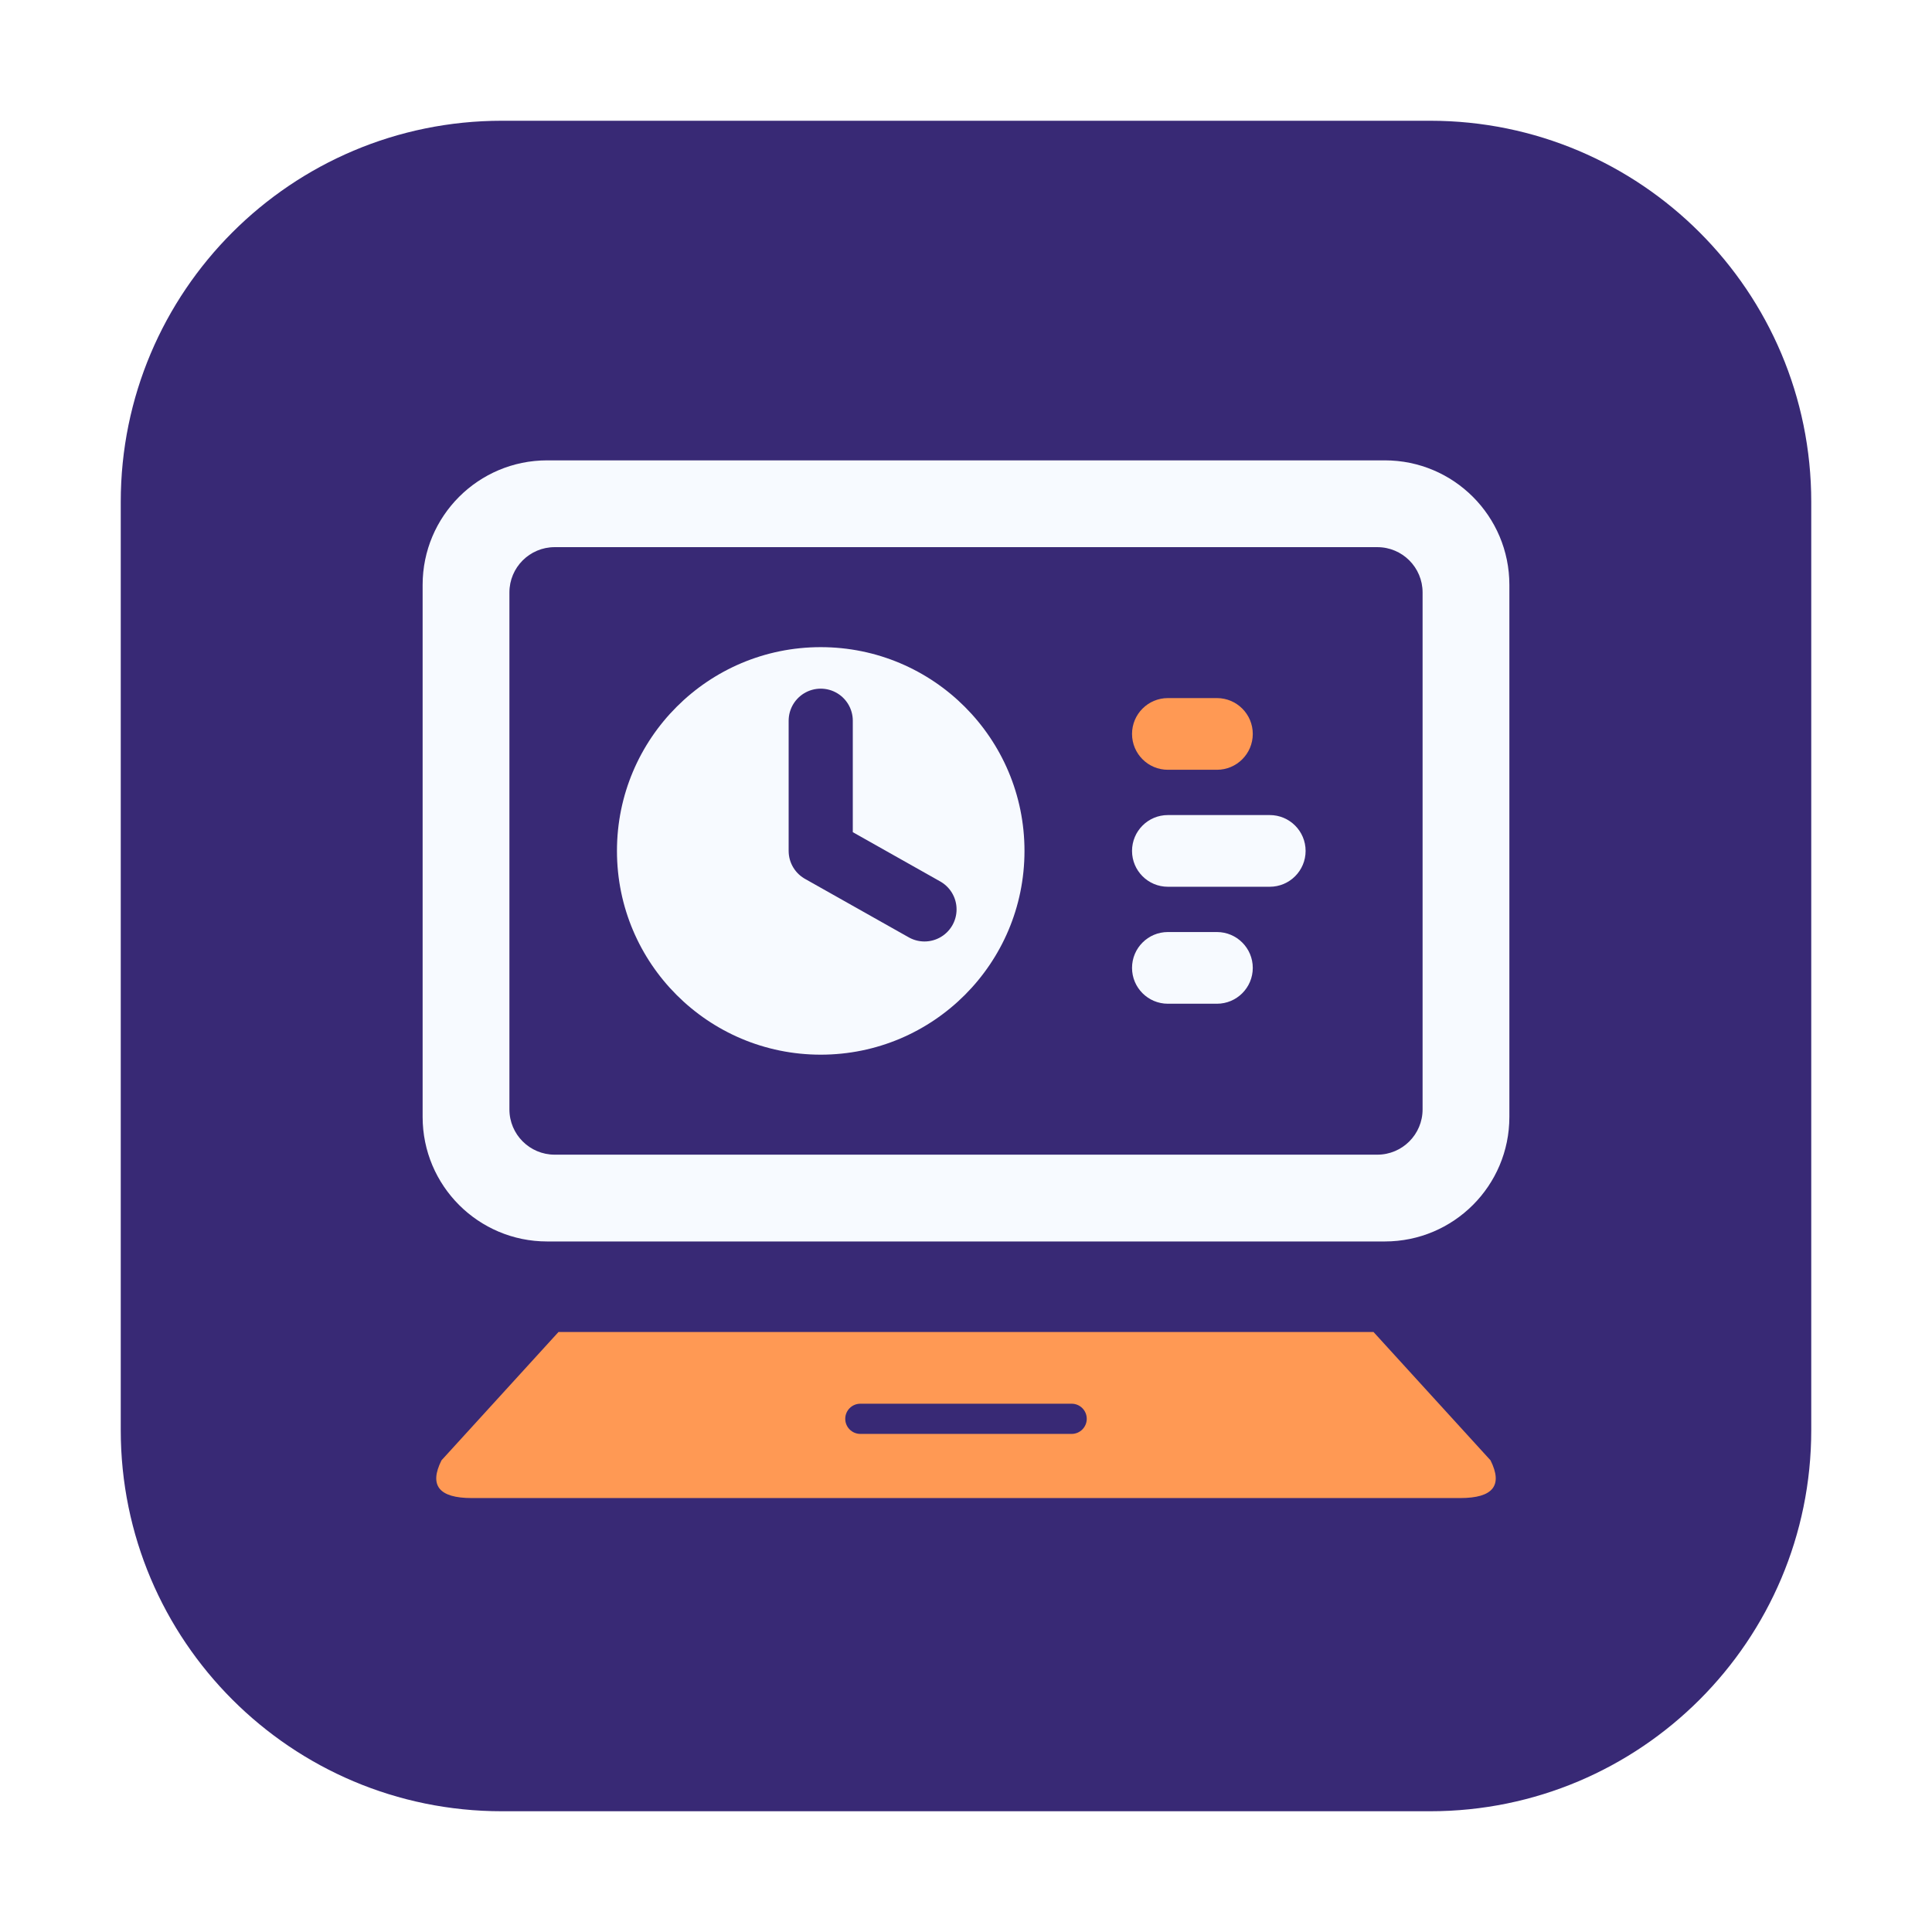
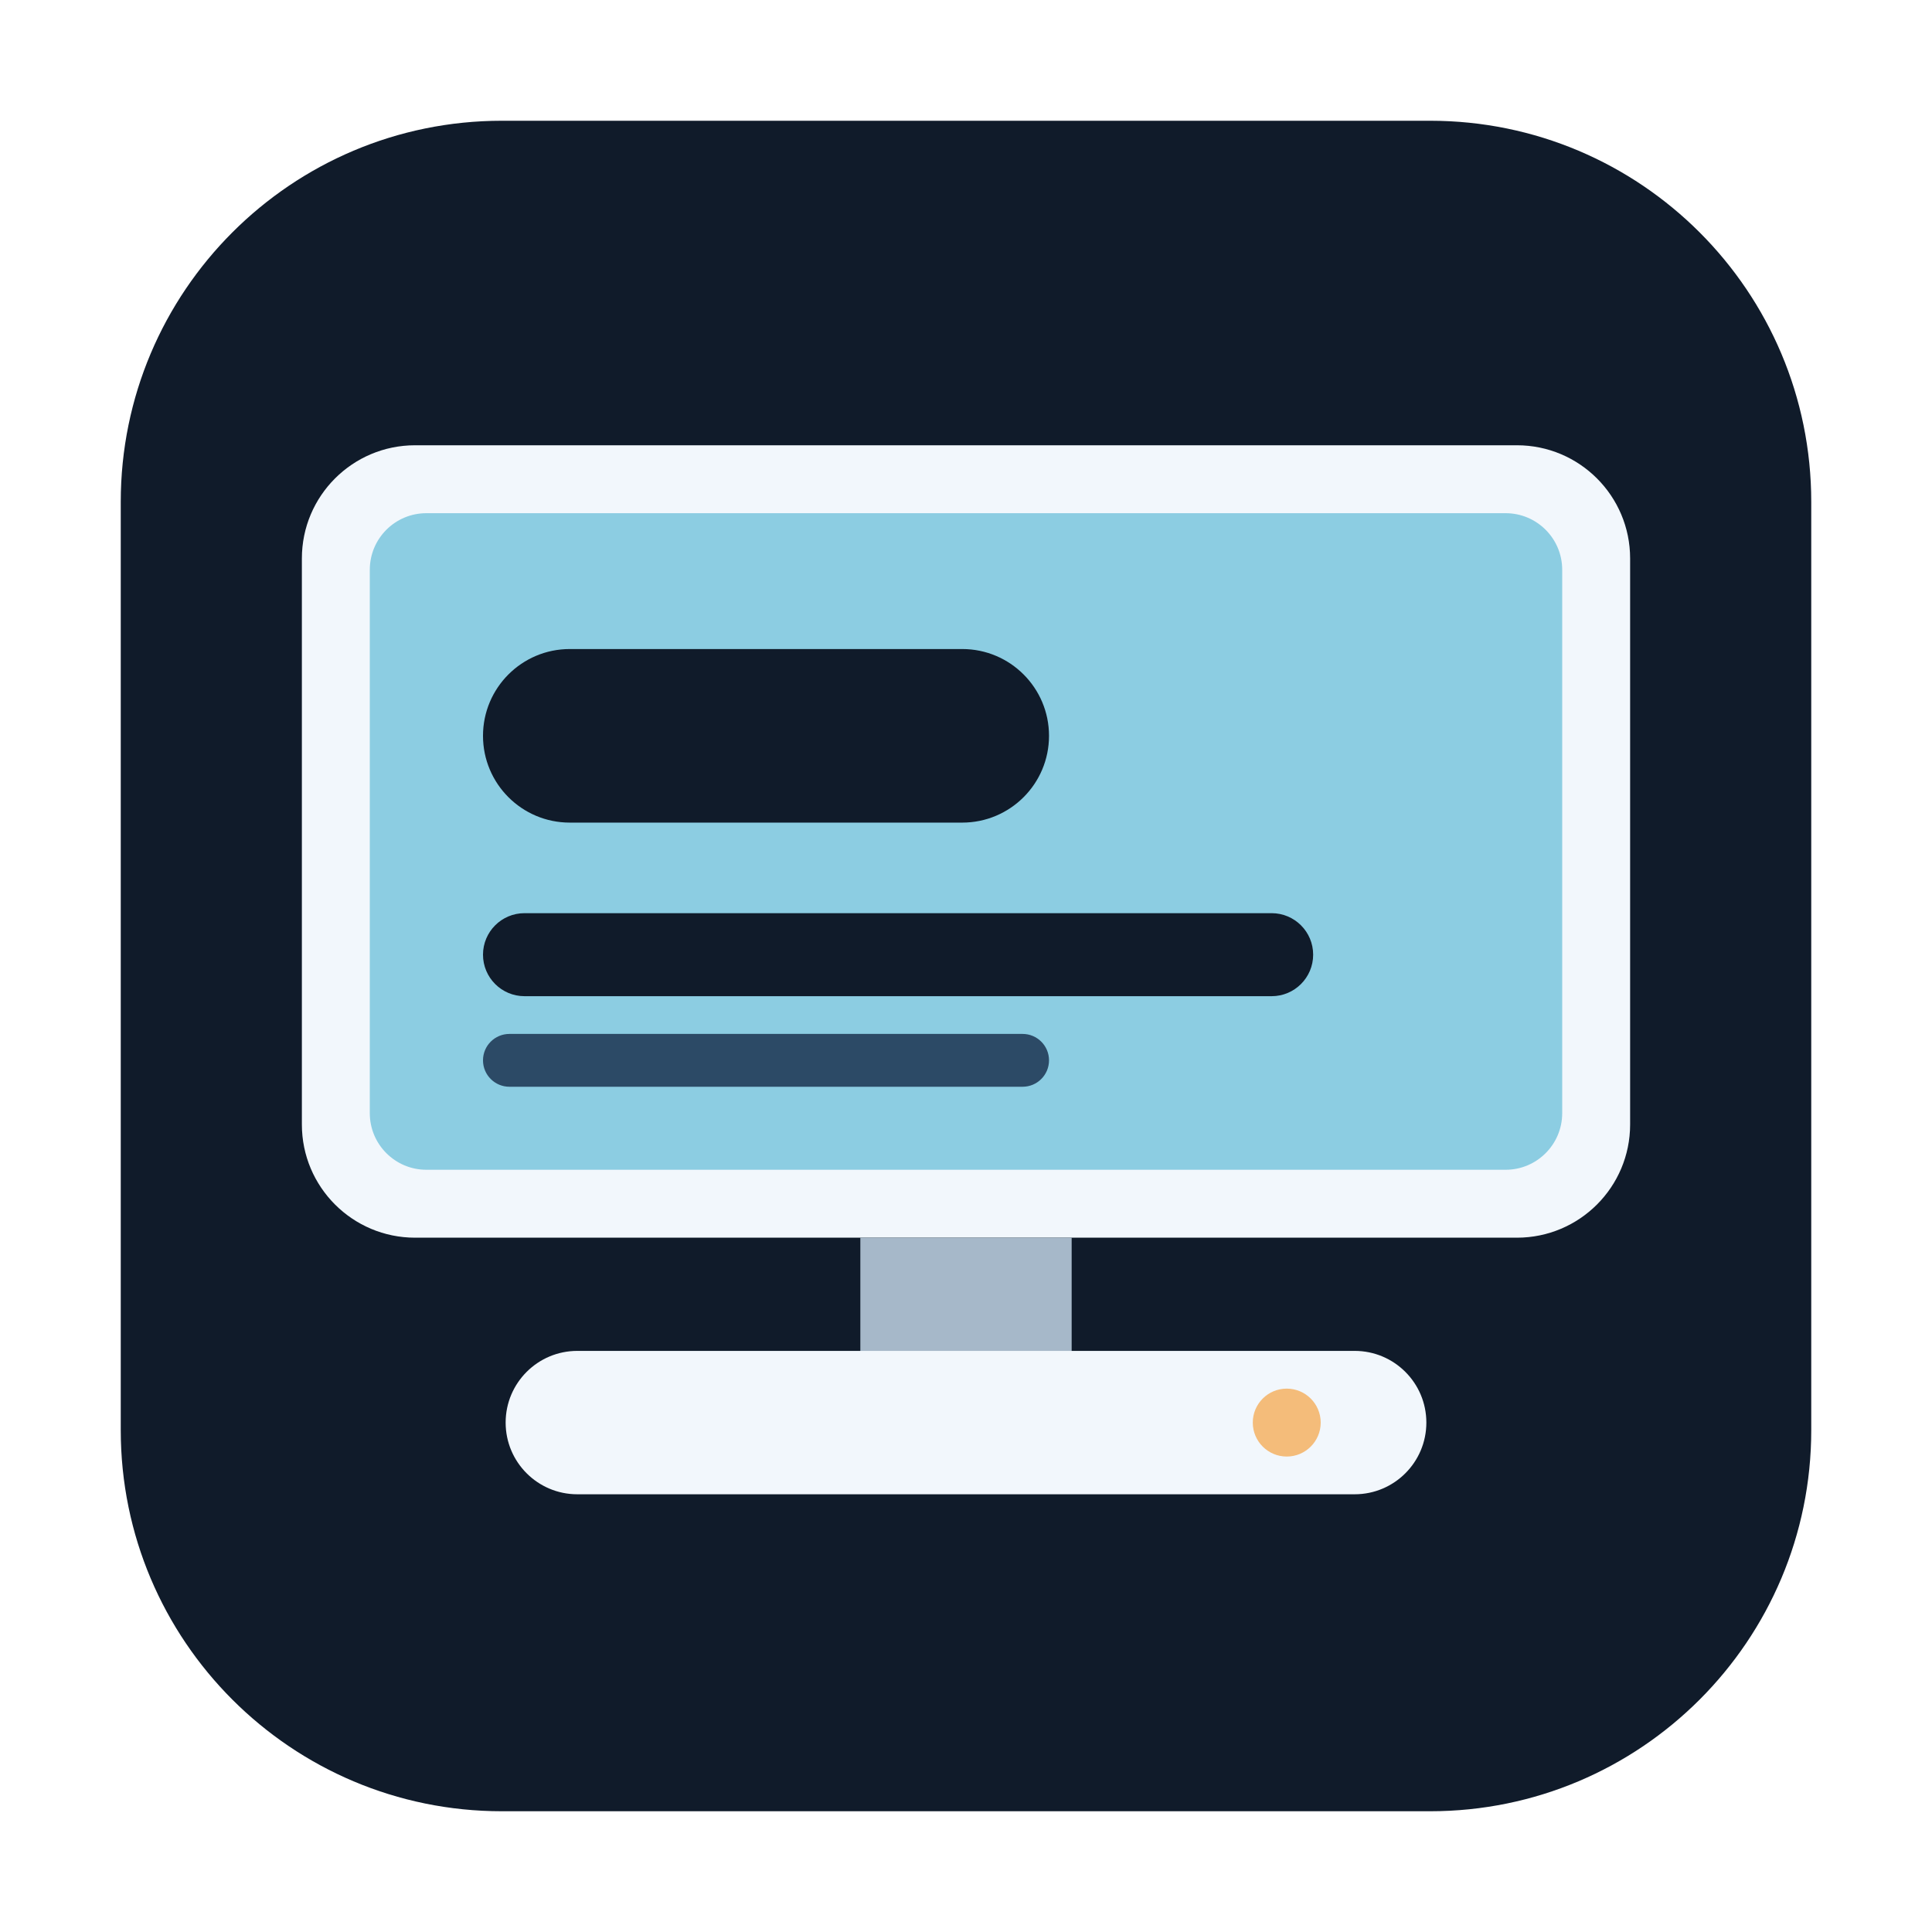
<svg xmlns="http://www.w3.org/2000/svg" width="1024" height="1024" viewBox="0 0 1024 1024">
-   <rect x="64" y="64" width="896" height="896" rx="202" fill="#382975" />
-   <rect x="224" y="244" width="576" height="414" rx="66" fill="#F7FAFF" />
-   <rect x="270" y="290" width="484" height="322" rx="24" fill="#382975" />
-   <circle cx="435" cy="451" r="108" fill="#F7FAFF" />
-   <path d="M435 382 V451 L490 482" fill="none" stroke="#382975" stroke-width="34" stroke-linecap="round" stroke-linejoin="round" />
-   <rect x="600" y="370" width="64" height="38" rx="19" fill="#FF9954" />
-   <rect x="600" y="432" width="92" height="38" rx="19" fill="#F7FAFF" />
-   <rect x="600" y="494" width="64" height="38" rx="19" fill="#F7FAFF" />
-   <path d="M296 706 H728 L790 774 Q800 794 774 794 H250 Q224 794 234 774 Z" fill="#FF9954" />
-   <rect x="448" y="744" width="128" height="16" rx="8" fill="#382975" />
+   <rect x="64" y="64" width="896" height="896" rx="202" fill="#101B2A" />
+   <rect x="160" y="236" width="704" height="420" rx="60" fill="#F2F7FC" />
+   <rect x="196" y="272" width="632" height="348" rx="30" fill="#8CCDE2" />
+   <rect x="256" y="344" width="300" height="92" rx="46" fill="#101B2A" />
+   <rect x="256" y="484" width="440" height="44" rx="22" fill="#101B2A" />
+   <rect x="256" y="548" width="300" height="28" rx="14" fill="#2C4A66" />
+   <rect x="456" y="656" width="112" height="64" rx="0" fill="#A6B8C9" />
+   <rect x="268" y="716" width="488" height="76" rx="38" fill="#F2F7FC" />
+   <rect x="664" y="736" width="36" height="36" rx="18" fill="#F4BC7A" />
</svg>
